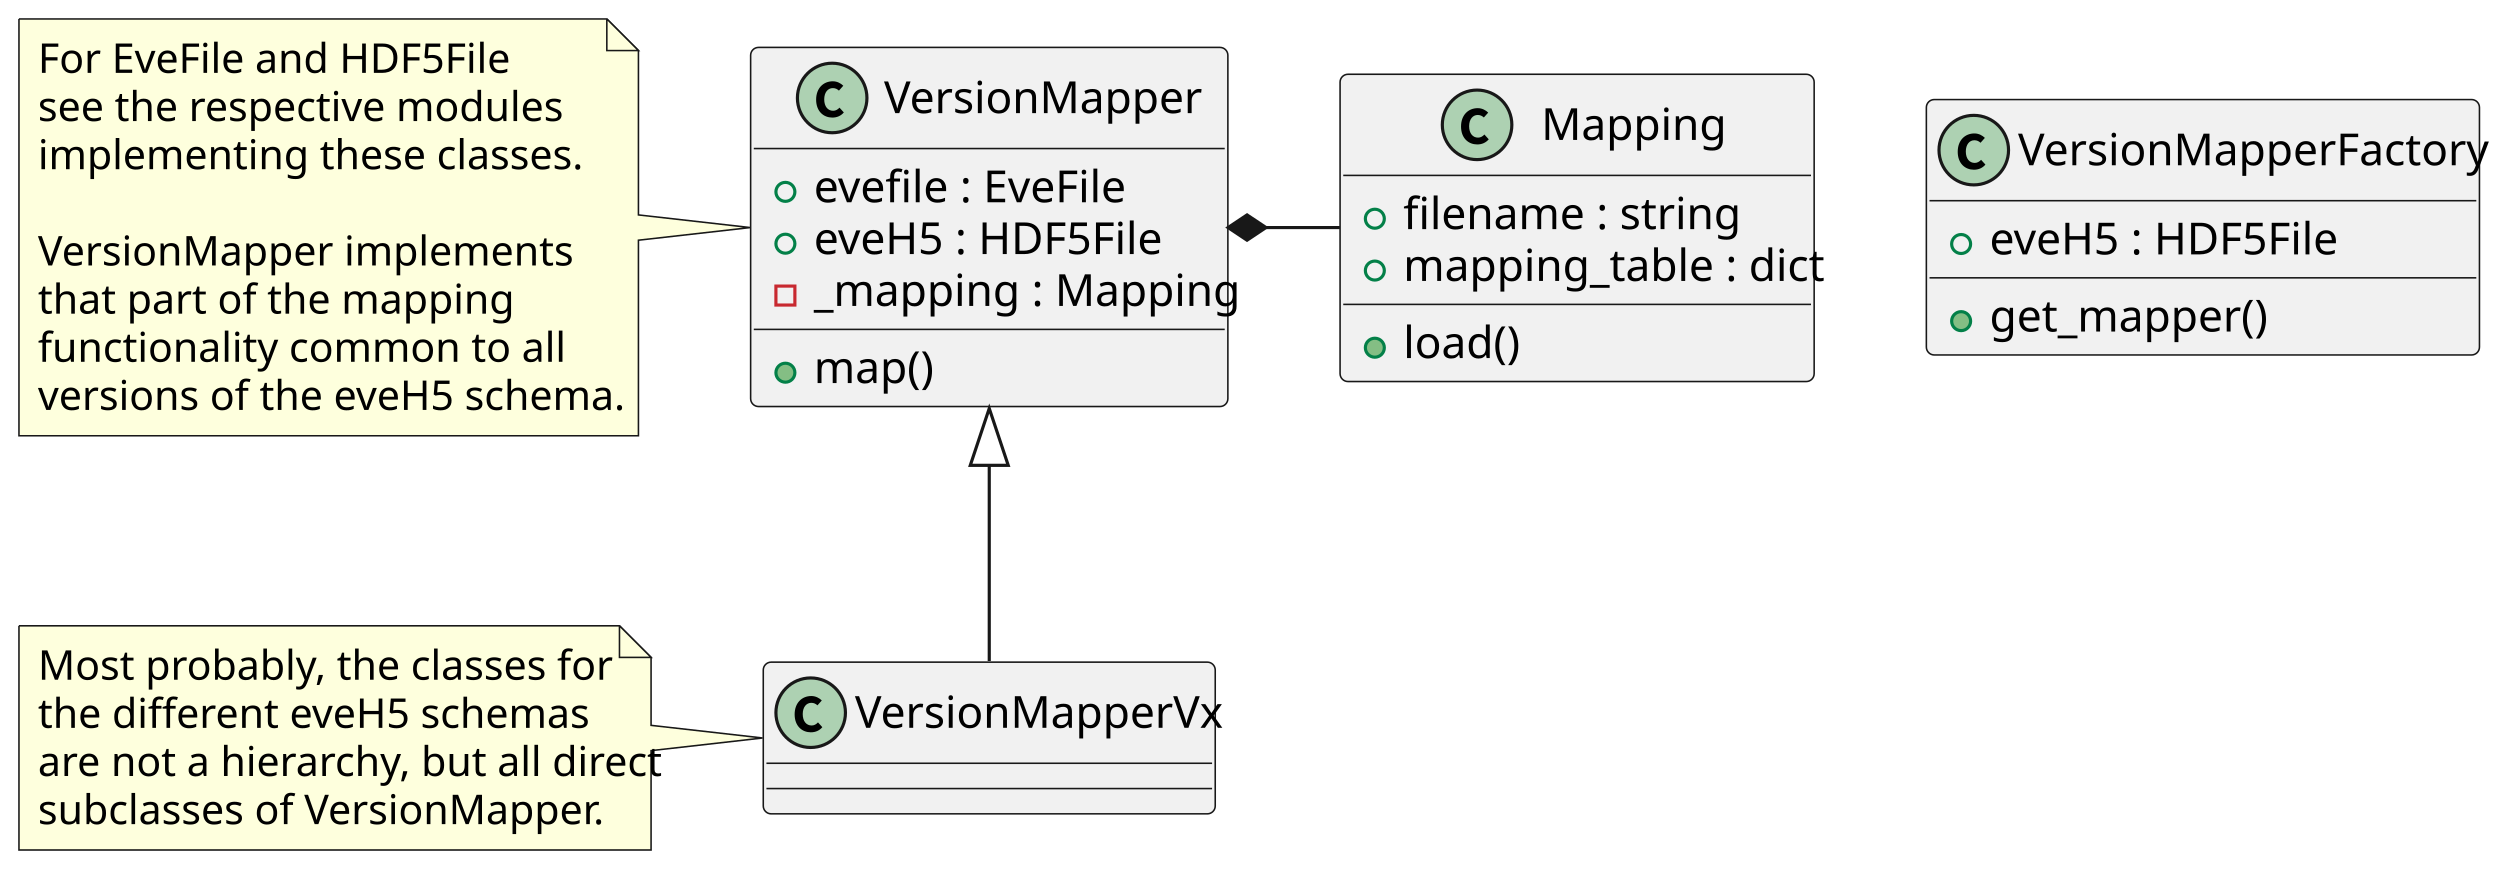
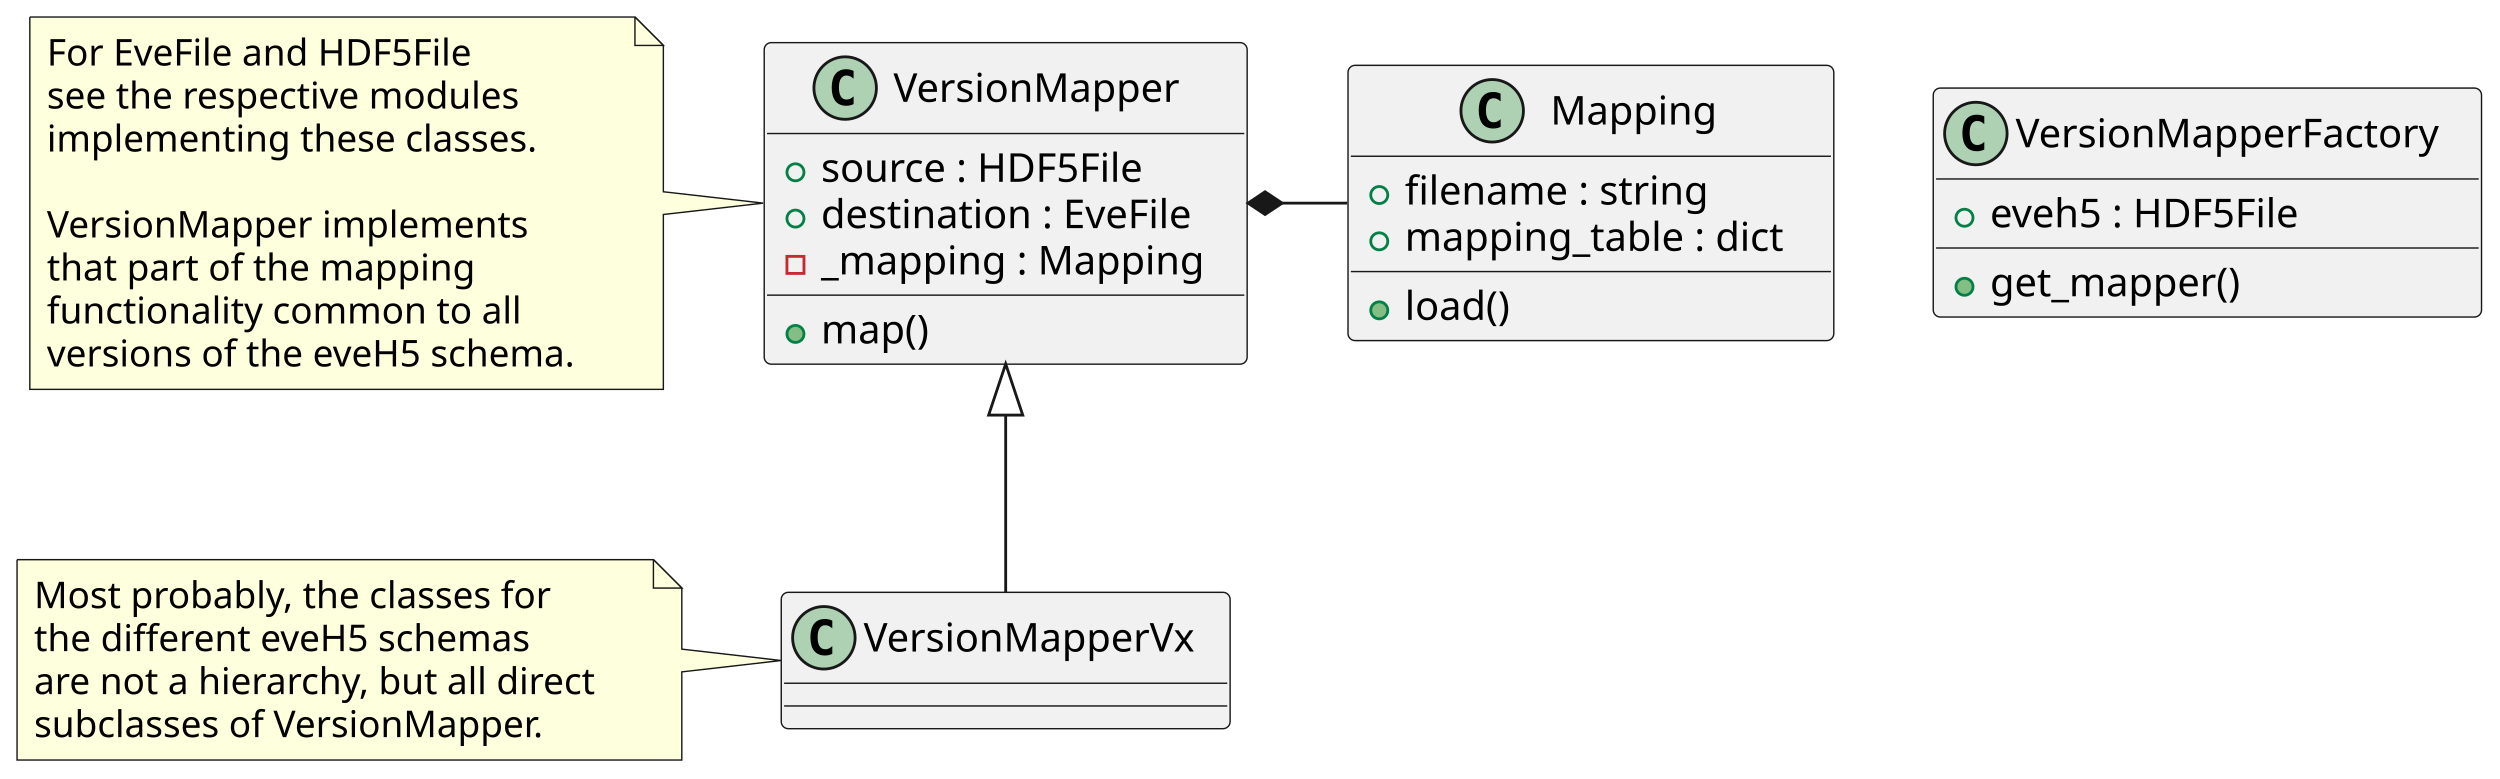
- <svg xmlns="http://www.w3.org/2000/svg" contentStyleType="text/css" height="275px" preserveAspectRatio="none" style="width:791px;height:275px;background:#FFFFFF;" version="1.1" viewBox="0 0 791 275" width="791px" zoomAndPan="magnify">
+ <svg xmlns="http://www.w3.org/2000/svg" contentStyleType="text/css" height="274px" preserveAspectRatio="none" style="width:880px;height:274px;background:#FFFFFF;" version="1.1" viewBox="0 0 880 274" width="880px" zoomAndPan="magnify">
  <defs />
  <g>
    <g id="elem_VersionMapperFactory">
-       <rect codeLine="3" fill="#F1F1F1" height="80.812" id="VersionMapperFactory" rx="2.5" ry="2.5" style="stroke:#181818;stroke-width:0.5;" width="175" x="609.5" y="31.5" />
-       <ellipse cx="624.5" cy="47.5" fill="#ADD1B2" rx="11" ry="11" style="stroke:#181818;stroke-width:1.0;" />
-       <path d="M624.547,53.703 C626.047,53.703 627.281,53.141 628.188,52.078 L626.812,50.562 C626.266,51.156 625.609,51.547 624.812,51.547 C623.141,51.547 621.984,50.219 621.984,47.938 C621.984,45.719 623.141,44.375 624.703,44.375 C625.516,44.375 626.109,44.688 626.641,45.172 L628.016,43.625 C627.266,42.891 626.109,42.219 624.703,42.219 C621.75,42.219 619.422,44.359 619.422,48.031 C619.422,51.75 621.797,53.703 624.547,53.703 Z " fill="#000000" />
-       <text fill="#000000" font-family="sans-serif" font-size="14" lengthAdjust="spacing" textLength="143" x="638.5" y="52.285">VersionMapperFactory</text>
-       <line style="stroke:#181818;stroke-width:0.5;" x1="610.5" x2="783.5" y1="63.5" y2="63.5" />
-       <ellipse cx="620.5" cy="77.203" fill="none" rx="3" ry="3" style="stroke:#038048;stroke-width:1.0;" />
-       <text fill="#000000" font-family="sans-serif" font-size="14" lengthAdjust="spacing" textLength="104" x="629.5" y="80.488">eveH5 : HDF5File</text>
-       <line style="stroke:#181818;stroke-width:0.5;" x1="610.5" x2="783.5" y1="87.906" y2="87.906" />
-       <ellipse cx="620.5" cy="101.609" fill="#84BE84" rx="3" ry="3" style="stroke:#038048;stroke-width:1.0;" />
-       <text fill="#000000" font-family="sans-serif" font-size="14" lengthAdjust="spacing" textLength="84" x="629.5" y="104.894">get_mapper()</text>
+       <rect codeLine="3" fill="#F1F1F1" height="80.594" id="VersionMapperFactory" rx="2.5" ry="2.5" style="stroke:#181818;stroke-width:0.5;" width="193" x="680.5" y="31" />
+       <ellipse cx="695.5" cy="47" fill="#ADD1B2" rx="11" ry="11" style="stroke:#181818;stroke-width:1.0;" />
+       <path d="M698.469,52.641 Q697.891,52.938 697.25,53.078 Q696.609,53.234 695.906,53.234 Q693.406,53.234 692.078,51.594 Q690.766,49.938 690.766,46.812 Q690.766,43.688 692.078,42.031 Q693.406,40.375 695.906,40.375 Q696.609,40.375 697.25,40.531 Q697.906,40.688 698.469,40.984 L698.469,43.703 Q697.844,43.125 697.25,42.859 Q696.656,42.578 696.031,42.578 Q694.688,42.578 694,43.656 Q693.312,44.719 693.312,46.812 Q693.312,48.906 694,49.984 Q694.688,51.047 696.031,51.047 Q696.656,51.047 697.25,50.781 Q697.844,50.5 698.469,49.922 L698.469,52.641 Z " fill="#000000" />
+       <text fill="#000000" font-family="sans-serif" font-size="14" lengthAdjust="spacing" textLength="161" x="709.5" y="51.847">VersionMapperFactory</text>
+       <line style="stroke:#181818;stroke-width:0.5;" x1="681.5" x2="872.5" y1="63" y2="63" />
+       <ellipse cx="691.5" cy="76.648" fill="none" rx="3" ry="3" style="stroke:#038048;stroke-width:1.0;" />
+       <text fill="#000000" font-family="sans-serif" font-size="14" lengthAdjust="spacing" textLength="121" x="700.5" y="79.995">eveh5 : HDF5File</text>
+       <line style="stroke:#181818;stroke-width:0.5;" x1="681.5" x2="872.5" y1="87.297" y2="87.297" />
+       <ellipse cx="691.5" cy="100.945" fill="#84BE84" rx="3" ry="3" style="stroke:#038048;stroke-width:1.0;" />
+       <text fill="#000000" font-family="sans-serif" font-size="14" lengthAdjust="spacing" textLength="96" x="700.5" y="104.292">get_mapper()</text>
    </g>
    <g id="elem_VersionMapper">
-       <rect codeLine="8" fill="#F1F1F1" height="113.625" id="VersionMapper" rx="2.5" ry="2.5" style="stroke:#181818;stroke-width:0.5;" width="151" x="237.5" y="15" />
-       <ellipse cx="263.3" cy="31" fill="#ADD1B2" rx="11" ry="11" style="stroke:#181818;stroke-width:1.0;" />
-       <path d="M263.347,37.203 C264.847,37.203 266.081,36.641 266.988,35.578 L265.613,34.062 C265.066,34.656 264.409,35.047 263.613,35.047 C261.941,35.047 260.784,33.719 260.784,31.438 C260.784,29.219 261.941,27.875 263.503,27.875 C264.316,27.875 264.909,28.188 265.441,28.672 L266.816,27.125 C266.066,26.391 264.909,25.719 263.503,25.719 C260.55,25.719 258.222,27.859 258.222,31.531 C258.222,35.25 260.597,37.203 263.347,37.203 Z " fill="#000000" />
-       <text fill="#000000" font-family="sans-serif" font-size="14" lengthAdjust="spacing" textLength="95" x="279.7" y="35.785">VersionMapper</text>
-       <line style="stroke:#181818;stroke-width:0.5;" x1="238.5" x2="387.5" y1="47" y2="47" />
-       <ellipse cx="248.5" cy="60.703" fill="none" rx="3" ry="3" style="stroke:#038048;stroke-width:1.0;" />
-       <text fill="#000000" font-family="sans-serif" font-size="14" lengthAdjust="spacing" textLength="91" x="257.5" y="63.988">evefile : EveFile</text>
-       <ellipse cx="248.5" cy="77.109" fill="none" rx="3" ry="3" style="stroke:#038048;stroke-width:1.0;" />
-       <text fill="#000000" font-family="sans-serif" font-size="14" lengthAdjust="spacing" textLength="104" x="257.5" y="80.394">eveH5 : HDF5File</text>
-       <rect fill="none" height="6" style="stroke:#C82930;stroke-width:1.0;" width="6" x="245.5" y="90.516" />
-       <text fill="#000000" font-family="sans-serif" font-size="14" lengthAdjust="spacing" textLength="125" x="257.5" y="96.801">_mapping : Mapping</text>
-       <line style="stroke:#181818;stroke-width:0.5;" x1="238.5" x2="387.5" y1="104.219" y2="104.219" />
-       <ellipse cx="248.5" cy="117.922" fill="#84BE84" rx="3" ry="3" style="stroke:#038048;stroke-width:1.0;" />
-       <text fill="#000000" font-family="sans-serif" font-size="14" lengthAdjust="spacing" textLength="38" x="257.5" y="121.207">map()</text>
+       <rect codeLine="8" fill="#F1F1F1" height="113.188" id="VersionMapper" rx="2.5" ry="2.5" style="stroke:#181818;stroke-width:0.5;" width="170" x="269" y="15" />
+       <ellipse cx="297.5" cy="31" fill="#ADD1B2" rx="11" ry="11" style="stroke:#181818;stroke-width:1.0;" />
+       <path d="M300.469,36.641 Q299.891,36.938 299.25,37.078 Q298.609,37.234 297.906,37.234 Q295.406,37.234 294.078,35.594 Q292.766,33.938 292.766,30.812 Q292.766,27.688 294.078,26.031 Q295.406,24.375 297.906,24.375 Q298.609,24.375 299.25,24.531 Q299.906,24.688 300.469,24.984 L300.469,27.703 Q299.844,27.125 299.25,26.859 Q298.656,26.578 298.031,26.578 Q296.688,26.578 296,27.656 Q295.312,28.719 295.312,30.812 Q295.312,32.906 296,33.984 Q296.688,35.047 298.031,35.047 Q298.656,35.047 299.25,34.781 Q299.844,34.5 300.469,33.922 L300.469,36.641 Z " fill="#000000" />
+       <text fill="#000000" font-family="sans-serif" font-size="14" lengthAdjust="spacing" textLength="108" x="314.5" y="35.847">VersionMapper</text>
+       <line style="stroke:#181818;stroke-width:0.5;" x1="270" x2="438" y1="47" y2="47" />
+       <ellipse cx="280" cy="60.648" fill="none" rx="3" ry="3" style="stroke:#038048;stroke-width:1.0;" />
+       <text fill="#000000" font-family="sans-serif" font-size="14" lengthAdjust="spacing" textLength="125" x="289" y="63.995">source : HDF5File</text>
+       <ellipse cx="280" cy="76.945" fill="none" rx="3" ry="3" style="stroke:#038048;stroke-width:1.0;" />
+       <text fill="#000000" font-family="sans-serif" font-size="14" lengthAdjust="spacing" textLength="143" x="289" y="80.292">destination : EveFile</text>
+       <rect fill="none" height="6" style="stroke:#C82930;stroke-width:1.0;" width="6" x="277" y="90.242" />
+       <text fill="#000000" font-family="sans-serif" font-size="14" lengthAdjust="spacing" textLength="144" x="289" y="96.589">_mapping : Mapping</text>
+       <line style="stroke:#181818;stroke-width:0.5;" x1="270" x2="438" y1="103.891" y2="103.891" />
+       <ellipse cx="280" cy="117.539" fill="#84BE84" rx="3" ry="3" style="stroke:#038048;stroke-width:1.0;" />
+       <text fill="#000000" font-family="sans-serif" font-size="14" lengthAdjust="spacing" textLength="42" x="289" y="120.886">map()</text>
    </g>
    <g id="elem_GMN4">
-       <path d="M6,6 L6,137.875 A0,0 0 0 0 6,137.875 L202,137.875 A0,0 0 0 0 202,137.875 L202,76 L237.38,72 L202,68 L202,16 L192,6 L6,6 A0,0 0 0 0 6,6 " fill="#FEFFDD" style="stroke:#181818;stroke-width:0.5;" />
-       <path d="M192,6 L192,16 L202,16 L192,6 " fill="#FEFFDD" style="stroke:#181818;stroke-width:0.5;" />
-       <text fill="#000000" font-family="sans-serif" font-size="13" lengthAdjust="spacing" textLength="140" x="12" y="23.061">For EveFile and HDF5File</text>
-       <text fill="#000000" font-family="sans-serif" font-size="13" lengthAdjust="spacing" textLength="156" x="12" y="38.295">see the respective modules</text>
-       <text fill="#000000" font-family="sans-serif" font-size="13" lengthAdjust="spacing" textLength="163" x="12" y="53.529">implementing these classes.</text>
-       <text fill="#000000" font-family="sans-serif" font-size="13" lengthAdjust="spacing" textLength="3" x="12" y="68.764"> </text>
-       <text fill="#000000" font-family="sans-serif" font-size="13" lengthAdjust="spacing" textLength="156" x="12" y="83.998">VersionMapper implements</text>
-       <text fill="#000000" font-family="sans-serif" font-size="13" lengthAdjust="spacing" textLength="135" x="12" y="99.232">that part of the mapping</text>
-       <text fill="#000000" font-family="sans-serif" font-size="13" lengthAdjust="spacing" textLength="153" x="12" y="114.467">functionality common to all</text>
-       <text fill="#000000" font-family="sans-serif" font-size="13" lengthAdjust="spacing" textLength="175" x="12" y="129.701">versions of the eveH5 schema.</text>
+       <path d="M10.5,6 L10.5,137.062 A0,0 0 0 0 10.5,137.062 L233.5,137.062 A0,0 0 0 0 233.5,137.062 L233.5,75.5 L268.63,71.5 L233.5,67.5 L233.5,16 L223.5,6 L10.5,6 A0,0 0 0 0 10.5,6 " fill="#FEFFDD" style="stroke:#181818;stroke-width:0.5;" />
+       <path d="M223.5,6 L223.5,16 L233.5,16 L223.5,6 " fill="#FEFFDD" style="stroke:#181818;stroke-width:0.5;" />
+       <text fill="#000000" font-family="sans-serif" font-size="13" lengthAdjust="spacing" textLength="161" x="16.5" y="23.067">For EveFile and HDF5File</text>
+       <text fill="#000000" font-family="sans-serif" font-size="13" lengthAdjust="spacing" textLength="180" x="16.5" y="38.2">see the respective modules</text>
+       <text fill="#000000" font-family="sans-serif" font-size="13" lengthAdjust="spacing" textLength="187" x="16.5" y="53.333">implementing these classes.</text>
+       <text fill="#000000" font-family="sans-serif" font-size="13" lengthAdjust="spacing" textLength="4" x="16.5" y="68.465"> </text>
+       <text fill="#000000" font-family="sans-serif" font-size="13" lengthAdjust="spacing" textLength="179" x="16.5" y="83.598">VersionMapper implements</text>
+       <text fill="#000000" font-family="sans-serif" font-size="13" lengthAdjust="spacing" textLength="159" x="16.5" y="98.731">that part of the mapping</text>
+       <text fill="#000000" font-family="sans-serif" font-size="13" lengthAdjust="spacing" textLength="180" x="16.5" y="113.864">functionality common to all</text>
+       <text fill="#000000" font-family="sans-serif" font-size="13" lengthAdjust="spacing" textLength="202" x="16.5" y="128.997">versions of the eveH5 schema.</text>
    </g>
    <g id="elem_Mapping">
-       <rect codeLine="25" fill="#F1F1F1" height="97.219" id="Mapping" rx="2.5" ry="2.5" style="stroke:#181818;stroke-width:0.5;" width="150" x="424" y="23.5" />
-       <ellipse cx="467.35" cy="39.5" fill="#ADD1B2" rx="11" ry="11" style="stroke:#181818;stroke-width:1.0;" />
-       <path d="M467.397,45.703 C468.897,45.703 470.131,45.141 471.038,44.078 L469.663,42.562 C469.116,43.156 468.459,43.547 467.663,43.547 C465.991,43.547 464.834,42.219 464.834,39.938 C464.834,37.719 465.991,36.375 467.553,36.375 C468.366,36.375 468.959,36.688 469.491,37.172 L470.866,35.625 C470.116,34.891 468.959,34.219 467.553,34.219 C464.6,34.219 462.272,36.359 462.272,40.031 C462.272,43.75 464.647,45.703 467.397,45.703 Z " fill="#000000" />
-       <text fill="#000000" font-family="sans-serif" font-size="14" lengthAdjust="spacing" textLength="55" x="487.65" y="44.285">Mapping</text>
-       <line style="stroke:#181818;stroke-width:0.5;" x1="425" x2="573" y1="55.5" y2="55.5" />
-       <ellipse cx="435" cy="69.203" fill="none" rx="3" ry="3" style="stroke:#038048;stroke-width:1.0;" />
-       <text fill="#000000" font-family="sans-serif" font-size="14" lengthAdjust="spacing" textLength="98" x="444" y="72.488">filename : string</text>
-       <ellipse cx="435" cy="85.609" fill="none" rx="3" ry="3" style="stroke:#038048;stroke-width:1.0;" />
-       <text fill="#000000" font-family="sans-serif" font-size="14" lengthAdjust="spacing" textLength="124" x="444" y="88.894">mapping_table : dict</text>
-       <line style="stroke:#181818;stroke-width:0.5;" x1="425" x2="573" y1="96.312" y2="96.312" />
-       <ellipse cx="435" cy="110.016" fill="#84BE84" rx="3" ry="3" style="stroke:#038048;stroke-width:1.0;" />
-       <text fill="#000000" font-family="sans-serif" font-size="14" lengthAdjust="spacing" textLength="37" x="444" y="113.301">load()</text>
+       <rect codeLine="25" fill="#F1F1F1" height="96.891" id="Mapping" rx="2.5" ry="2.5" style="stroke:#181818;stroke-width:0.5;" width="171" x="474.5" y="23" />
+       <ellipse cx="525.25" cy="39" fill="#ADD1B2" rx="11" ry="11" style="stroke:#181818;stroke-width:1.0;" />
+       <path d="M528.219,44.641 Q527.641,44.938 527,45.078 Q526.359,45.234 525.656,45.234 Q523.156,45.234 521.828,43.594 Q520.516,41.938 520.516,38.812 Q520.516,35.688 521.828,34.031 Q523.156,32.375 525.656,32.375 Q526.359,32.375 527,32.531 Q527.656,32.688 528.219,32.984 L528.219,35.703 Q527.594,35.125 527,34.859 Q526.406,34.578 525.781,34.578 Q524.438,34.578 523.75,35.656 Q523.062,36.719 523.062,38.812 Q523.062,40.906 523.75,41.984 Q524.438,43.047 525.781,43.047 Q526.406,43.047 527,42.781 Q527.594,42.5 528.219,41.922 L528.219,44.641 Z " fill="#000000" />
+       <text fill="#000000" font-family="sans-serif" font-size="14" lengthAdjust="spacing" textLength="61" x="545.75" y="43.847">Mapping</text>
+       <line style="stroke:#181818;stroke-width:0.5;" x1="475.5" x2="644.5" y1="55" y2="55" />
+       <ellipse cx="485.5" cy="68.648" fill="none" rx="3" ry="3" style="stroke:#038048;stroke-width:1.0;" />
+       <text fill="#000000" font-family="sans-serif" font-size="14" lengthAdjust="spacing" textLength="116" x="494.5" y="71.995">filename : string</text>
+       <ellipse cx="485.5" cy="84.945" fill="none" rx="3" ry="3" style="stroke:#038048;stroke-width:1.0;" />
+       <text fill="#000000" font-family="sans-serif" font-size="14" lengthAdjust="spacing" textLength="145" x="494.5" y="88.292">mapping_table : dict</text>
+       <line style="stroke:#181818;stroke-width:0.5;" x1="475.5" x2="644.5" y1="95.594" y2="95.594" />
+       <ellipse cx="485.5" cy="109.242" fill="#84BE84" rx="3" ry="3" style="stroke:#038048;stroke-width:1.0;" />
+       <text fill="#000000" font-family="sans-serif" font-size="14" lengthAdjust="spacing" textLength="41" x="494.5" y="112.589">load()</text>
    </g>
    <g id="elem_VersionMapperVx">
-       <rect codeLine="33" fill="#F1F1F1" height="48" id="VersionMapperVx" rx="2.5" ry="2.5" style="stroke:#181818;stroke-width:0.5;" width="143" x="241.5" y="209.5" />
-       <ellipse cx="256.5" cy="225.5" fill="#ADD1B2" rx="11" ry="11" style="stroke:#181818;stroke-width:1.0;" />
-       <path d="M256.547,231.703 C258.047,231.703 259.281,231.141 260.188,230.078 L258.812,228.562 C258.266,229.156 257.609,229.547 256.812,229.547 C255.141,229.547 253.984,228.219 253.984,225.938 C253.984,223.719 255.141,222.375 256.703,222.375 C257.516,222.375 258.109,222.688 258.641,223.172 L260.016,221.625 C259.266,220.891 258.109,220.219 256.703,220.219 C253.75,220.219 251.422,222.359 251.422,226.031 C251.422,229.75 253.797,231.703 256.547,231.703 Z " fill="#000000" />
-       <text fill="#000000" font-family="sans-serif" font-size="14" lengthAdjust="spacing" textLength="111" x="270.5" y="230.285">VersionMapperVx</text>
-       <line style="stroke:#181818;stroke-width:0.5;" x1="242.5" x2="383.5" y1="241.5" y2="241.5" />
-       <line style="stroke:#181818;stroke-width:0.5;" x1="242.5" x2="383.5" y1="249.5" y2="249.5" />
+       <rect codeLine="33" fill="#F1F1F1" height="48" id="VersionMapperVx" rx="2.5" ry="2.5" style="stroke:#181818;stroke-width:0.5;" width="158" x="275" y="208.5" />
+       <ellipse cx="290" cy="224.5" fill="#ADD1B2" rx="11" ry="11" style="stroke:#181818;stroke-width:1.0;" />
+       <path d="M292.969,230.141 Q292.391,230.438 291.75,230.578 Q291.109,230.734 290.406,230.734 Q287.906,230.734 286.578,229.094 Q285.266,227.438 285.266,224.312 Q285.266,221.188 286.578,219.531 Q287.906,217.875 290.406,217.875 Q291.109,217.875 291.75,218.031 Q292.406,218.188 292.969,218.484 L292.969,221.203 Q292.344,220.625 291.75,220.359 Q291.156,220.078 290.531,220.078 Q289.188,220.078 288.5,221.156 Q287.812,222.219 287.812,224.312 Q287.812,226.406 288.5,227.484 Q289.188,228.547 290.531,228.547 Q291.156,228.547 291.75,228.281 Q292.344,228 292.969,227.422 L292.969,230.141 Z " fill="#000000" />
+       <text fill="#000000" font-family="sans-serif" font-size="14" lengthAdjust="spacing" textLength="126" x="304" y="229.347">VersionMapperVx</text>
+       <line style="stroke:#181818;stroke-width:0.5;" x1="276" x2="432" y1="240.5" y2="240.5" />
+       <line style="stroke:#181818;stroke-width:0.5;" x1="276" x2="432" y1="248.5" y2="248.5" />
    </g>
    <g id="elem_GMN11">
-       <path d="M6,198 L6,268.938 A0,0 0 0 0 6,268.938 L206,268.938 A0,0 0 0 0 206,268.938 L206,237.5 L241.29,233.5 L206,229.5 L206,208 L196,198 L6,198 A0,0 0 0 0 6,198 " fill="#FEFFDD" style="stroke:#181818;stroke-width:0.5;" />
-       <path d="M196,198 L196,208 L206,208 L196,198 " fill="#FEFFDD" style="stroke:#181818;stroke-width:0.5;" />
-       <text fill="#000000" font-family="sans-serif" font-size="13" lengthAdjust="spacing" textLength="171" x="12" y="215.06">Most probably, the classes for</text>
-       <text fill="#000000" font-family="sans-serif" font-size="13" lengthAdjust="spacing" textLength="165" x="12" y="230.295">the different eveH5 schemas</text>
-       <text fill="#000000" font-family="sans-serif" font-size="13" lengthAdjust="spacing" textLength="179" x="12" y="245.529">are not a hierarchy, but all direct</text>
-       <text fill="#000000" font-family="sans-serif" font-size="13" lengthAdjust="spacing" textLength="173" x="12" y="260.764">subclasses of VersionMapper.</text>
+       <path d="M6,197 L6,267.531 A0,0 0 0 0 6,267.531 L240,267.531 A0,0 0 0 0 240,267.531 L240,236.5 L274.95,232.5 L240,228.5 L240,207 L230,197 L6,197 A0,0 0 0 0 6,197 " fill="#FEFFDD" style="stroke:#181818;stroke-width:0.5;" />
+       <path d="M230,197 L230,207 L240,207 L230,197 " fill="#FEFFDD" style="stroke:#181818;stroke-width:0.5;" />
+       <text fill="#000000" font-family="sans-serif" font-size="13" lengthAdjust="spacing" textLength="195" x="12" y="214.067">Most probably, the classes for</text>
+       <text fill="#000000" font-family="sans-serif" font-size="13" lengthAdjust="spacing" textLength="189" x="12" y="229.2">the different eveH5 schemas</text>
+       <text fill="#000000" font-family="sans-serif" font-size="13" lengthAdjust="spacing" textLength="213" x="12" y="244.333">are not a hierarchy, but all direct</text>
+       <text fill="#000000" font-family="sans-serif" font-size="13" lengthAdjust="spacing" textLength="193" x="12" y="259.465">subclasses of VersionMapper.</text>
    </g>
    <g id="link_VersionMapper_Mapping">
-       <path codeLine="31" d="M400.56,72 C412.35,72 412.15,72 423.94,72 " fill="none" id="VersionMapper-backto-Mapping" style="stroke:#181818;stroke-width:1.0;" />
-       <polygon fill="#181818" points="388.56,72,394.56,76,400.56,72,394.56,68,388.56,72" style="stroke:#181818;stroke-width:1.0;" />
+       <path codeLine="31" d="M451.3,71.5 C462.93,71.5 462.56,71.5 474.19,71.5 " fill="none" id="VersionMapper-backto-Mapping" style="stroke:#181818;stroke-width:1.0;" />
+       <polygon fill="#181818" points="439.3,71.5,445.3,75.5,451.3,71.5,445.3,67.5,439.3,71.5" style="stroke:#181818;stroke-width:1.0;" />
    </g>
    <g id="link_VersionMapper_VersionMapperVx">
-       <path d="M313,147.23 C313,174.68 313,188.2 313,209.13 " fill="none" id="VersionMapper-backto-VersionMapperVx" style="stroke:#181818;stroke-width:1.0;" />
-       <polygon fill="none" points="313,129.23,307,147.23,319,147.23,313,129.23" style="stroke:#181818;stroke-width:1.0;" />
+       <path d="M354,146.11 C354,173.69 354,187.5 354,208.48 " fill="none" id="VersionMapper-backto-VersionMapperVx" style="stroke:#181818;stroke-width:1.0;" />
+       <polygon fill="none" points="354,128.11,348,146.11,360,146.11,354,128.11" style="stroke:#181818;stroke-width:1.0;" />
    </g>
  </g>
</svg>
